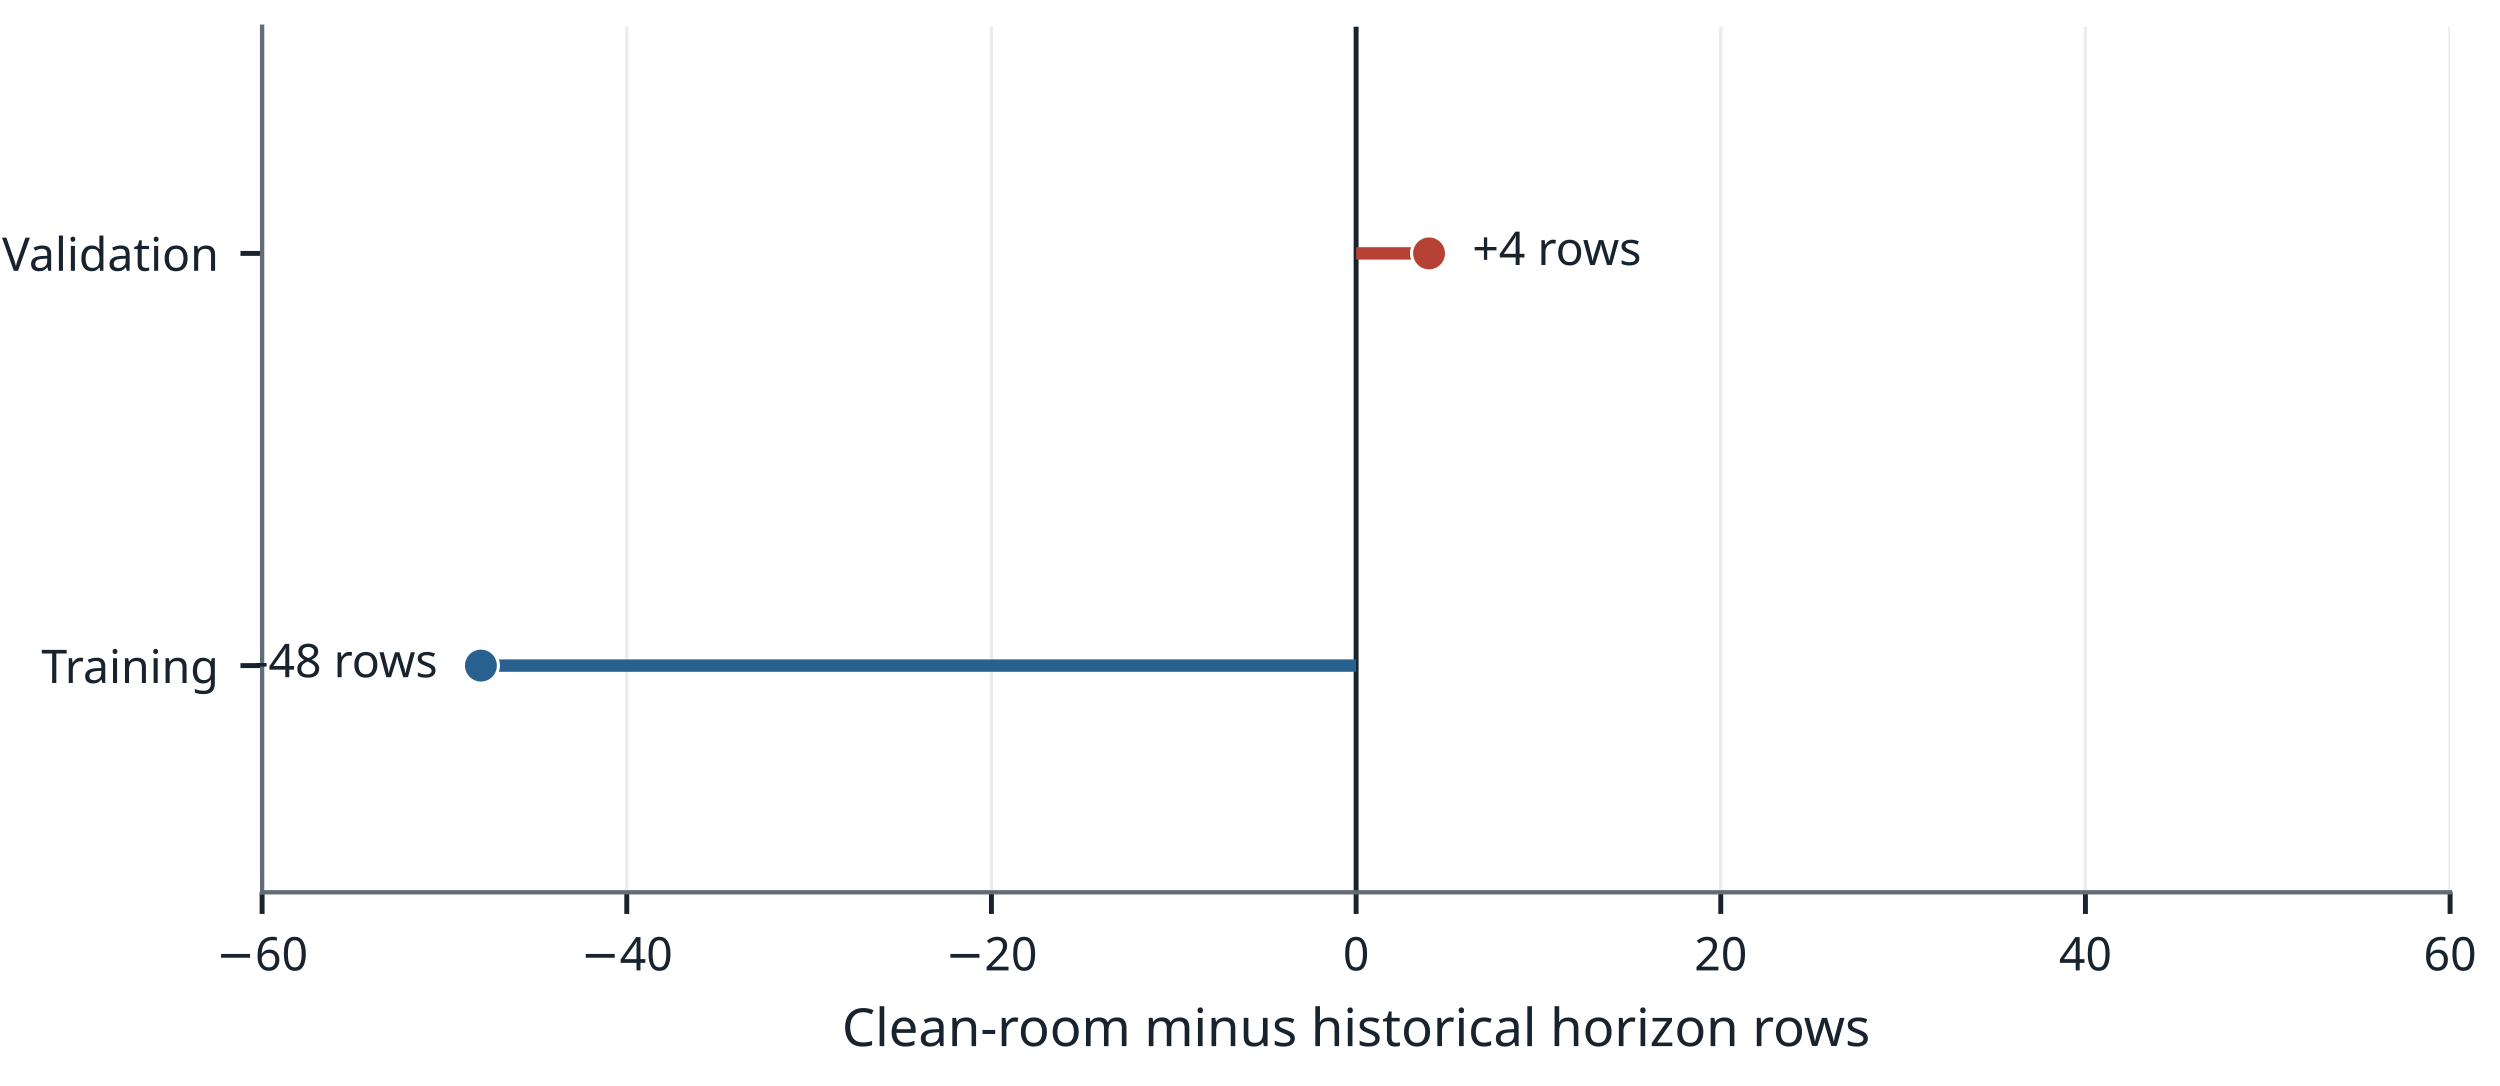
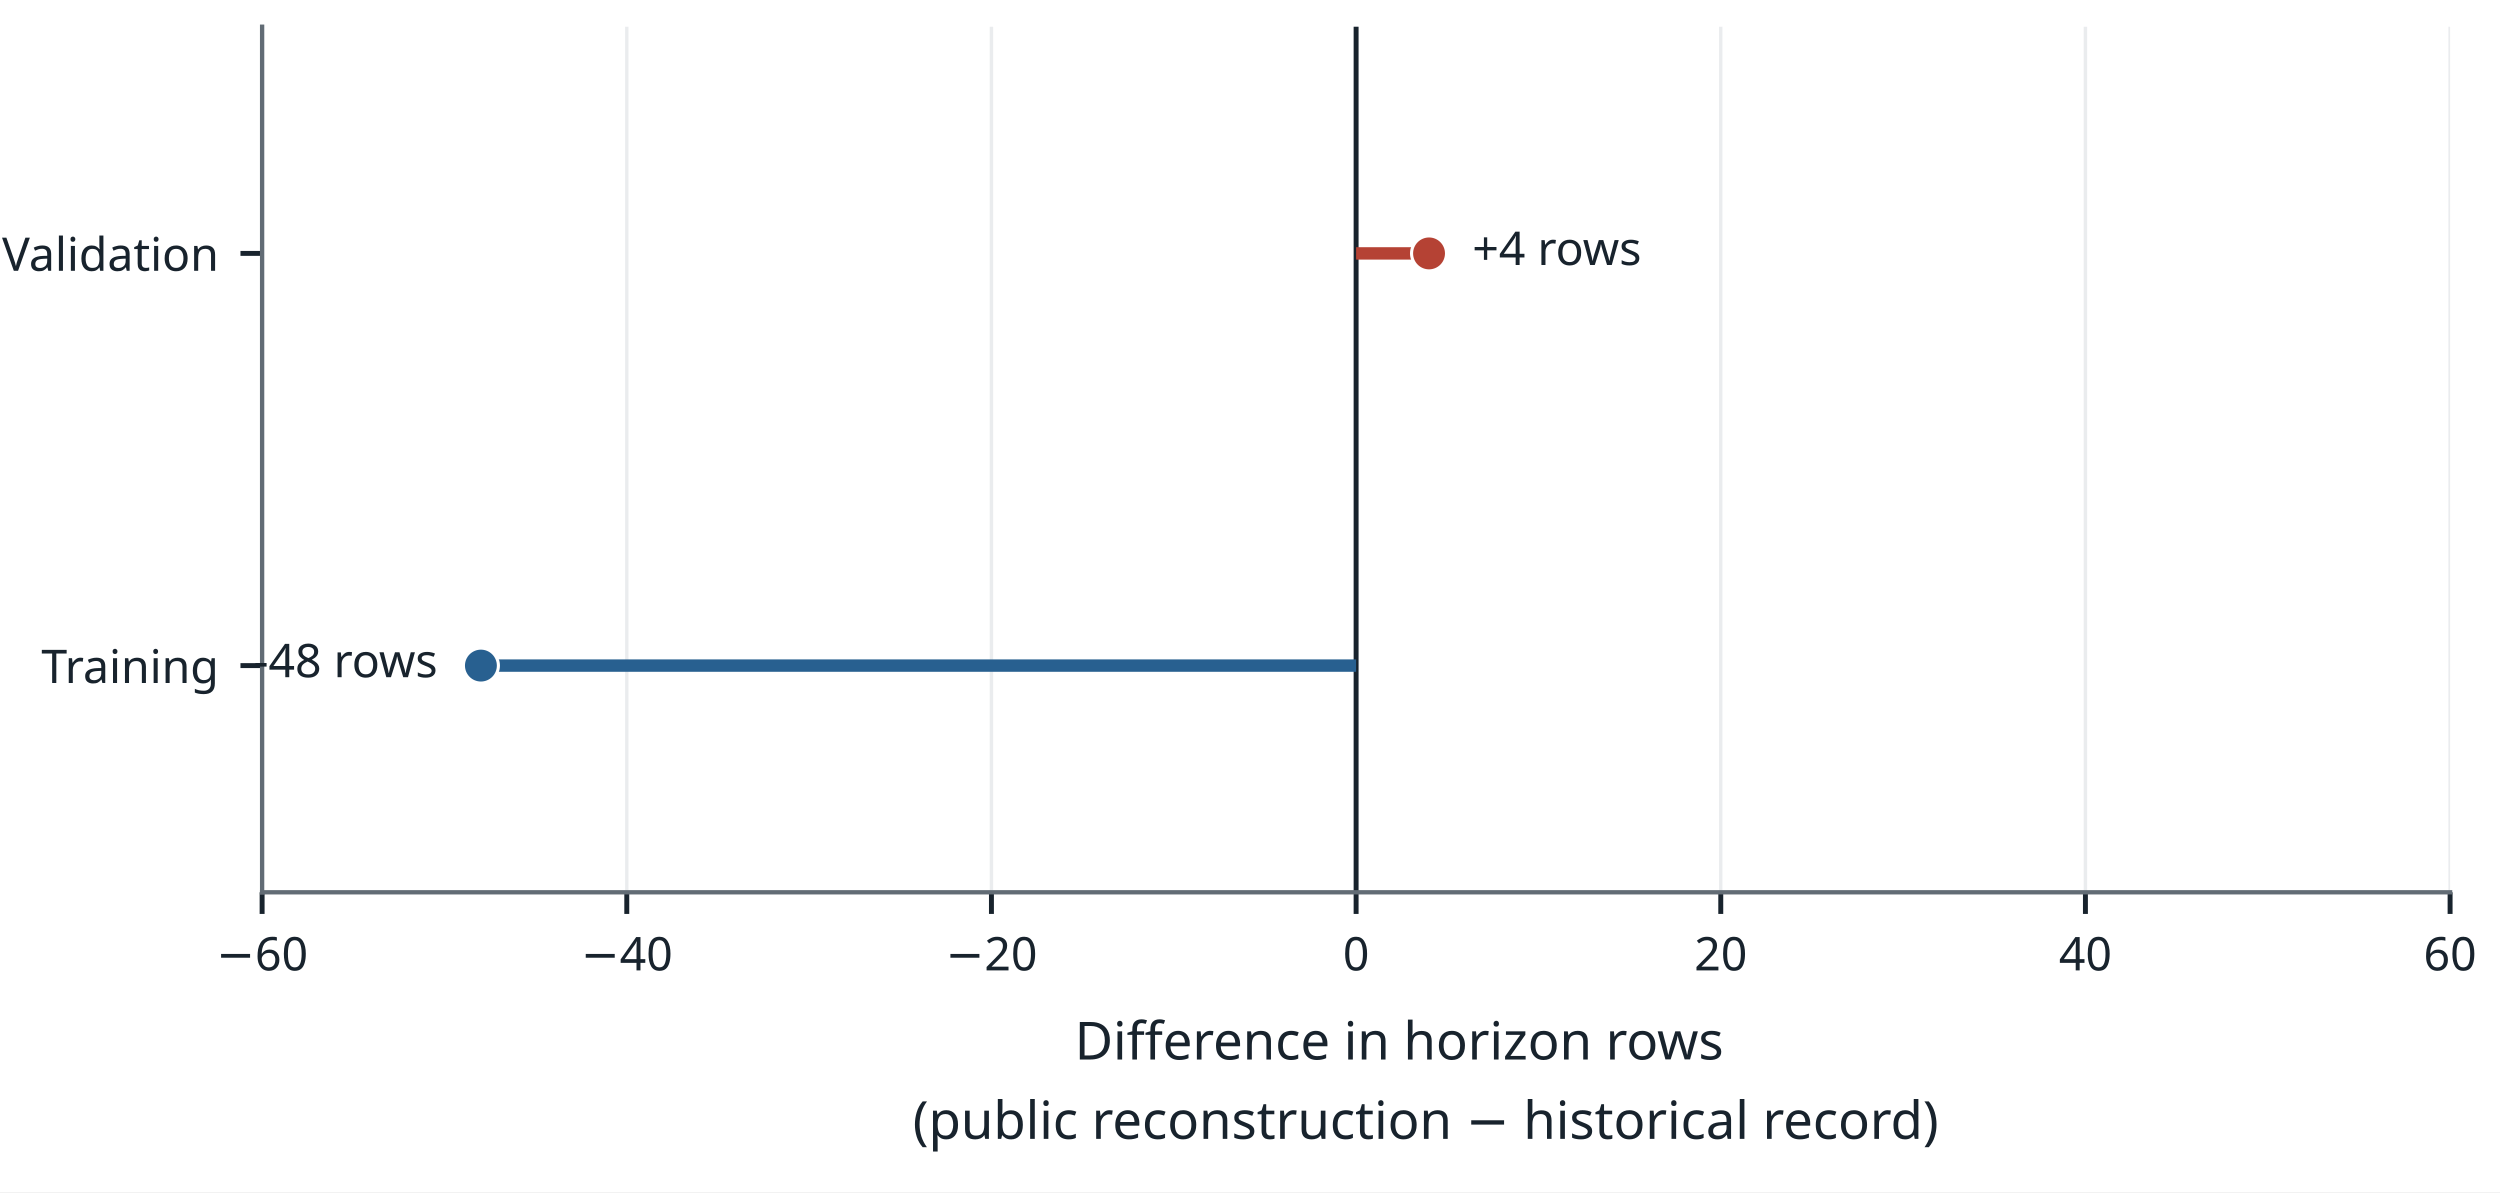
- <svg xmlns="http://www.w3.org/2000/svg" xmlns:xlink="http://www.w3.org/1999/xlink" width="404.263pt" height="175.608pt" viewBox="0 0 404.263 175.608" version="1.1">
+ <svg xmlns="http://www.w3.org/2000/svg" xmlns:xlink="http://www.w3.org/1999/xlink" width="404.263pt" height="192.778pt" viewBox="0 0 404.263 192.778" version="1.1">
  <defs>
    <style type="text/css">*{stroke-linejoin: round; stroke-linecap: butt}</style>
  </defs>
  <g id="figure_1">
    <g id="patch_1">
-       <path d="M 0 175.608 L 404.263 175.608 L 404.263 0 L 0 0 z " style="fill: #ffffff" />
+       <path d="M 0 192.778 L 404.263 192.778 L 404.263 0 L 0 0 z " style="fill: #ffffff" />
    </g>
    <g id="axes_1">
      <g id="patch_2">
        <path d="M 42.385 144.288 L 396.193 144.288 L 396.193 4.32 L 42.385 4.32 z " style="fill: #ffffff" />
      </g>
      <g id="matplotlib.axis_1">
        <g id="xtick_1">
          <g id="line2d_1">
-             <path d="M 42.385 144.288 L 42.385 4.32 " clip-path="url(#p21aea52a38)" style="fill: none; stroke: #aab2b9; stroke-opacity: 0.24; stroke-width: 0.55; stroke-linecap: square" />
+             <path d="M 42.385 144.288 L 42.385 4.32 " clip-path="url(#pd87bf12c59)" style="fill: none; stroke: #aab2b9; stroke-opacity: 0.24; stroke-width: 0.55; stroke-linecap: square" />
          </g>
          <g id="line2d_2">
            <defs>
-               <path id="m73434d7753" d="M 0 0 L 0 3.5 " style="stroke: #18232d; stroke-width: 0.8" />
+               <path id="mf14a605df1" d="M 0 0 L 0 3.5 " style="stroke: #18232d; stroke-width: 0.8" />
            </defs>
            <g>
-               <use xlink:href="#m73434d7753" x="42.385" y="144.288" style="fill: #18232d; stroke: #18232d; stroke-width: 0.8" />
+               <use xlink:href="#mf14a605df1" x="42.385" y="144.288" style="fill: #18232d; stroke: #18232d; stroke-width: 0.8" />
            </g>
          </g>
          <g id="text_1">
            <text style="font-size: 7.5px; font-family: 'STIXGeneral'; text-anchor: middle; fill: #18232d" x="42.385" y="156.913" transform="rotate(-0 42.38523 156.913)">−60</text>
          </g>
        </g>
        <g id="xtick_2">
          <g id="line2d_3">
-             <path d="M 101.353 144.288 L 101.353 4.32 " clip-path="url(#p21aea52a38)" style="fill: none; stroke: #aab2b9; stroke-opacity: 0.24; stroke-width: 0.55; stroke-linecap: square" />
+             <path d="M 101.353 144.288 L 101.353 4.32 " clip-path="url(#pd87bf12c59)" style="fill: none; stroke: #aab2b9; stroke-opacity: 0.24; stroke-width: 0.55; stroke-linecap: square" />
          </g>
          <g id="line2d_4">
            <g>
-               <use xlink:href="#m73434d7753" x="101.353" y="144.288" style="fill: #18232d; stroke: #18232d; stroke-width: 0.8" />
+               <use xlink:href="#mf14a605df1" x="101.353" y="144.288" style="fill: #18232d; stroke: #18232d; stroke-width: 0.8" />
            </g>
          </g>
          <g id="text_2">
            <text style="font-size: 7.5px; font-family: 'STIXGeneral'; text-anchor: middle; fill: #18232d" x="101.353" y="156.913" transform="rotate(-0 101.3532 156.913)">−40</text>
          </g>
        </g>
        <g id="xtick_3">
          <g id="line2d_5">
-             <path d="M 160.321 144.288 L 160.321 4.32 " clip-path="url(#p21aea52a38)" style="fill: none; stroke: #aab2b9; stroke-opacity: 0.24; stroke-width: 0.55; stroke-linecap: square" />
+             <path d="M 160.321 144.288 L 160.321 4.32 " clip-path="url(#pd87bf12c59)" style="fill: none; stroke: #aab2b9; stroke-opacity: 0.24; stroke-width: 0.55; stroke-linecap: square" />
          </g>
          <g id="line2d_6">
            <g>
-               <use xlink:href="#m73434d7753" x="160.321" y="144.288" style="fill: #18232d; stroke: #18232d; stroke-width: 0.8" />
+               <use xlink:href="#mf14a605df1" x="160.321" y="144.288" style="fill: #18232d; stroke: #18232d; stroke-width: 0.8" />
            </g>
          </g>
          <g id="text_3">
            <text style="font-size: 7.5px; font-family: 'STIXGeneral'; text-anchor: middle; fill: #18232d" x="160.321" y="156.913" transform="rotate(-0 160.3212 156.913)">−20</text>
          </g>
        </g>
        <g id="xtick_4">
          <g id="line2d_7">
-             <path d="M 219.289 144.288 L 219.289 4.32 " clip-path="url(#p21aea52a38)" style="fill: none; stroke: #aab2b9; stroke-opacity: 0.24; stroke-width: 0.55; stroke-linecap: square" />
+             <path d="M 219.289 144.288 L 219.289 4.32 " clip-path="url(#pd87bf12c59)" style="fill: none; stroke: #aab2b9; stroke-opacity: 0.24; stroke-width: 0.55; stroke-linecap: square" />
          </g>
          <g id="line2d_8">
            <g>
-               <use xlink:href="#m73434d7753" x="219.289" y="144.288" style="fill: #18232d; stroke: #18232d; stroke-width: 0.8" />
+               <use xlink:href="#mf14a605df1" x="219.289" y="144.288" style="fill: #18232d; stroke: #18232d; stroke-width: 0.8" />
            </g>
          </g>
          <g id="text_4">
            <text style="font-size: 7.5px; font-family: 'STIXGeneral'; text-anchor: middle; fill: #18232d" x="219.289" y="156.913" transform="rotate(-0 219.2892 156.913)">0</text>
          </g>
        </g>
        <g id="xtick_5">
          <g id="line2d_9">
-             <path d="M 278.257 144.288 L 278.257 4.32 " clip-path="url(#p21aea52a38)" style="fill: none; stroke: #aab2b9; stroke-opacity: 0.24; stroke-width: 0.55; stroke-linecap: square" />
+             <path d="M 278.257 144.288 L 278.257 4.32 " clip-path="url(#pd87bf12c59)" style="fill: none; stroke: #aab2b9; stroke-opacity: 0.24; stroke-width: 0.55; stroke-linecap: square" />
          </g>
          <g id="line2d_10">
            <g>
-               <use xlink:href="#m73434d7753" x="278.257" y="144.288" style="fill: #18232d; stroke: #18232d; stroke-width: 0.8" />
+               <use xlink:href="#mf14a605df1" x="278.257" y="144.288" style="fill: #18232d; stroke: #18232d; stroke-width: 0.8" />
            </g>
          </g>
          <g id="text_5">
            <text style="font-size: 7.5px; font-family: 'STIXGeneral'; text-anchor: middle; fill: #18232d" x="278.257" y="156.913" transform="rotate(-0 278.2572 156.913)">20</text>
          </g>
        </g>
        <g id="xtick_6">
          <g id="line2d_11">
-             <path d="M 337.225 144.288 L 337.225 4.32 " clip-path="url(#p21aea52a38)" style="fill: none; stroke: #aab2b9; stroke-opacity: 0.24; stroke-width: 0.55; stroke-linecap: square" />
+             <path d="M 337.225 144.288 L 337.225 4.32 " clip-path="url(#pd87bf12c59)" style="fill: none; stroke: #aab2b9; stroke-opacity: 0.24; stroke-width: 0.55; stroke-linecap: square" />
          </g>
          <g id="line2d_12">
            <g>
-               <use xlink:href="#m73434d7753" x="337.225" y="144.288" style="fill: #18232d; stroke: #18232d; stroke-width: 0.8" />
+               <use xlink:href="#mf14a605df1" x="337.225" y="144.288" style="fill: #18232d; stroke: #18232d; stroke-width: 0.8" />
            </g>
          </g>
          <g id="text_6">
            <text style="font-size: 7.5px; font-family: 'STIXGeneral'; text-anchor: middle; fill: #18232d" x="337.225" y="156.913" transform="rotate(-0 337.2252 156.913)">40</text>
          </g>
        </g>
        <g id="xtick_7">
          <g id="line2d_13">
-             <path d="M 396.193 144.288 L 396.193 4.32 " clip-path="url(#p21aea52a38)" style="fill: none; stroke: #aab2b9; stroke-opacity: 0.24; stroke-width: 0.55; stroke-linecap: square" />
+             <path d="M 396.193 144.288 L 396.193 4.32 " clip-path="url(#pd87bf12c59)" style="fill: none; stroke: #aab2b9; stroke-opacity: 0.24; stroke-width: 0.55; stroke-linecap: square" />
          </g>
          <g id="line2d_14">
            <g>
-               <use xlink:href="#m73434d7753" x="396.193" y="144.288" style="fill: #18232d; stroke: #18232d; stroke-width: 0.8" />
+               <use xlink:href="#mf14a605df1" x="396.193" y="144.288" style="fill: #18232d; stroke: #18232d; stroke-width: 0.8" />
            </g>
          </g>
          <g id="text_7">
            <text style="font-size: 7.5px; font-family: 'STIXGeneral'; text-anchor: middle; fill: #18232d" x="396.193" y="156.913" transform="rotate(-0 396.1932 156.913)">60</text>
          </g>
        </g>
        <g id="text_8">
-           <text style="font-size: 8.5px; font-family: 'STIXGeneral'; text-anchor: middle; fill: #18232d" x="219.289" y="169.163" transform="rotate(-0 219.2892 169.163)">Clean-room minus historical horizon rows</text>
+           <text style="font-size: 8.5px; font-family: 'STIXGeneral'; fill: #18232d" transform="translate(173.783 171.3305)">Difference in horizon rows</text>
+           <text style="font-size: 8.5px; font-family: 'STIXGeneral'; fill: #18232d" transform="translate(147.6037 184.1655)">(public reconstruction − historical record)</text>
        </g>
      </g>
      <g id="matplotlib.axis_2">
        <g id="ytick_1">
          <g id="line2d_15">
            <defs>
-               <path id="mcf4281c78e" d="M 0 0 L -3.5 0 " style="stroke: #18232d; stroke-width: 0.8" />
+               <path id="m9be5d3bac5" d="M 0 0 L -3.5 0 " style="stroke: #18232d; stroke-width: 0.8" />
            </defs>
            <g>
-               <use xlink:href="#mcf4281c78e" x="42.385" y="107.63" style="fill: #18232d; stroke: #18232d; stroke-width: 0.8" />
+               <use xlink:href="#m9be5d3bac5" x="42.385" y="107.63" style="fill: #18232d; stroke: #18232d; stroke-width: 0.8" />
            </g>
          </g>
          <g id="text_9">
            <text style="font-size: 7.5px; font-family: 'STIXGeneral'; text-anchor: end; fill: #18232d" x="35.385" y="110.442" transform="rotate(-0 35.38523 110.4422)">Training</text>
          </g>
        </g>
        <g id="ytick_2">
          <g id="line2d_16">
            <g>
-               <use xlink:href="#mcf4281c78e" x="42.385" y="40.978" style="fill: #18232d; stroke: #18232d; stroke-width: 0.8" />
+               <use xlink:href="#m9be5d3bac5" x="42.385" y="40.978" style="fill: #18232d; stroke: #18232d; stroke-width: 0.8" />
            </g>
          </g>
          <g id="text_10">
            <text style="font-size: 7.5px; font-family: 'STIXGeneral'; text-anchor: end; fill: #18232d" x="35.385" y="43.791" transform="rotate(-0 35.38523 43.79079)">Validation</text>
          </g>
        </g>
      </g>
      <g id="line2d_17">
-         <path d="M 219.289 144.288 L 219.289 4.32 " clip-path="url(#p21aea52a38)" style="fill: none; stroke: #18232d; stroke-width: 0.8; stroke-linecap: square" />
+         <path d="M 219.289 144.288 L 219.289 4.32 " clip-path="url(#pd87bf12c59)" style="fill: none; stroke: #18232d; stroke-width: 0.8; stroke-linecap: square" />
      </g>
      <g id="LineCollection_1">
-         <path d="M 219.289 107.63 L 77.766 107.63 " clip-path="url(#p21aea52a38)" style="fill: none; stroke: #286090; stroke-width: 2" />
+         <path d="M 219.289 107.63 L 77.766 107.63 " clip-path="url(#pd87bf12c59)" style="fill: none; stroke: #286090; stroke-width: 2" />
      </g>
      <g id="LineCollection_2">
-         <path d="M 219.289 40.978 L 231.083 40.978 " clip-path="url(#p21aea52a38)" style="fill: none; stroke: #b54234; stroke-width: 2" />
+         <path d="M 219.289 40.978 L 231.083 40.978 " clip-path="url(#pd87bf12c59)" style="fill: none; stroke: #b54234; stroke-width: 2" />
      </g>
      <g id="patch_3">
        <path d="M 42.385 144.288 L 42.385 4.32 " style="fill: none; stroke: #626c75; stroke-width: 0.7; stroke-linejoin: miter; stroke-linecap: square" />
      </g>
      <g id="patch_4">
        <path d="M 42.385 144.288 L 396.193 144.288 " style="fill: none; stroke: #626c75; stroke-width: 0.7; stroke-linejoin: miter; stroke-linecap: square" />
      </g>
      <g id="PathCollection_1">
        <defs>
-           <path id="m687f336d84" d="M 0 2.828 C 0.75 2.828 1.47 2.53 2 2 C 2.53 1.47 2.828 0.75 2.828 0 C 2.828 -0.75 2.53 -1.47 2 -2 C 1.47 -2.53 0.75 -2.828 0 -2.828 C -0.75 -2.828 -1.47 -2.53 -2 -2 C -2.53 -1.47 -2.828 -0.75 -2.828 0 C -2.828 0.75 -2.53 1.47 -2 2 C -1.47 2.53 -0.75 2.828 0 2.828 z " style="stroke: #ffffff; stroke-width: 0.5" />
+           <path id="m5e1af11e27" d="M 0 2.828 C 0.75 2.828 1.47 2.53 2 2 C 2.53 1.47 2.828 0.75 2.828 0 C 2.828 -0.75 2.53 -1.47 2 -2 C 1.47 -2.53 0.75 -2.828 0 -2.828 C -0.75 -2.828 -1.47 -2.53 -2 -2 C -2.53 -1.47 -2.828 -0.75 -2.828 0 C -2.828 0.75 -2.53 1.47 -2 2 C -1.47 2.53 -0.75 2.828 0 2.828 z " style="stroke: #ffffff; stroke-width: 0.5" />
        </defs>
-         <g clip-path="url(#p21aea52a38)">
-           <use xlink:href="#m687f336d84" x="77.766" y="107.63" style="fill: #286090; stroke: #ffffff; stroke-width: 0.5" />
+         <g clip-path="url(#pd87bf12c59)">
+           <use xlink:href="#m5e1af11e27" x="77.766" y="107.63" style="fill: #286090; stroke: #ffffff; stroke-width: 0.5" />
        </g>
      </g>
      <g id="text_11">
        <text style="font-size: 7.5px; font-family: 'STIXGeneral'; text-anchor: end; fill: #18232d" x="70.766" y="109.505" transform="rotate(-0 70.76603 109.5047)">-48 rows</text>
      </g>
      <g id="PathCollection_2">
        <defs>
-           <path id="m889a66a1ec" d="M 0 2.828 C 0.75 2.828 1.47 2.53 2 2 C 2.53 1.47 2.828 0.75 2.828 0 C 2.828 -0.75 2.53 -1.47 2 -2 C 1.47 -2.53 0.75 -2.828 0 -2.828 C -0.75 -2.828 -1.47 -2.53 -2 -2 C -2.53 -1.47 -2.828 -0.75 -2.828 0 C -2.828 0.75 -2.53 1.47 -2 2 C -1.47 2.53 -0.75 2.828 0 2.828 z " style="stroke: #ffffff; stroke-width: 0.5" />
+           <path id="mb78dbd43be" d="M 0 2.828 C 0.75 2.828 1.47 2.53 2 2 C 2.53 1.47 2.828 0.75 2.828 0 C 2.828 -0.75 2.53 -1.47 2 -2 C 1.47 -2.53 0.75 -2.828 0 -2.828 C -0.75 -2.828 -1.47 -2.53 -2 -2 C -2.53 -1.47 -2.828 -0.75 -2.828 0 C -2.828 0.75 -2.53 1.47 -2 2 C -1.47 2.53 -0.75 2.828 0 2.828 z " style="stroke: #ffffff; stroke-width: 0.5" />
        </defs>
-         <g clip-path="url(#p21aea52a38)">
-           <use xlink:href="#m889a66a1ec" x="231.083" y="40.978" style="fill: #b54234; stroke: #ffffff; stroke-width: 0.5" />
+         <g clip-path="url(#pd87bf12c59)">
+           <use xlink:href="#mb78dbd43be" x="231.083" y="40.978" style="fill: #b54234; stroke: #ffffff; stroke-width: 0.5" />
        </g>
      </g>
      <g id="text_12">
        <text style="font-size: 7.5px; font-family: 'STIXGeneral'; text-anchor: start; fill: #18232d" x="238.083" y="42.853" transform="rotate(-0 238.0828 42.85329)">+4 rows</text>
      </g>
    </g>
  </g>
  <defs>
-     <clipPath id="p21aea52a38">
+     <clipPath id="pd87bf12c59">
      <rect x="42.385" y="4.32" width="353.808" height="139.968" />
    </clipPath>
  </defs>
</svg>
